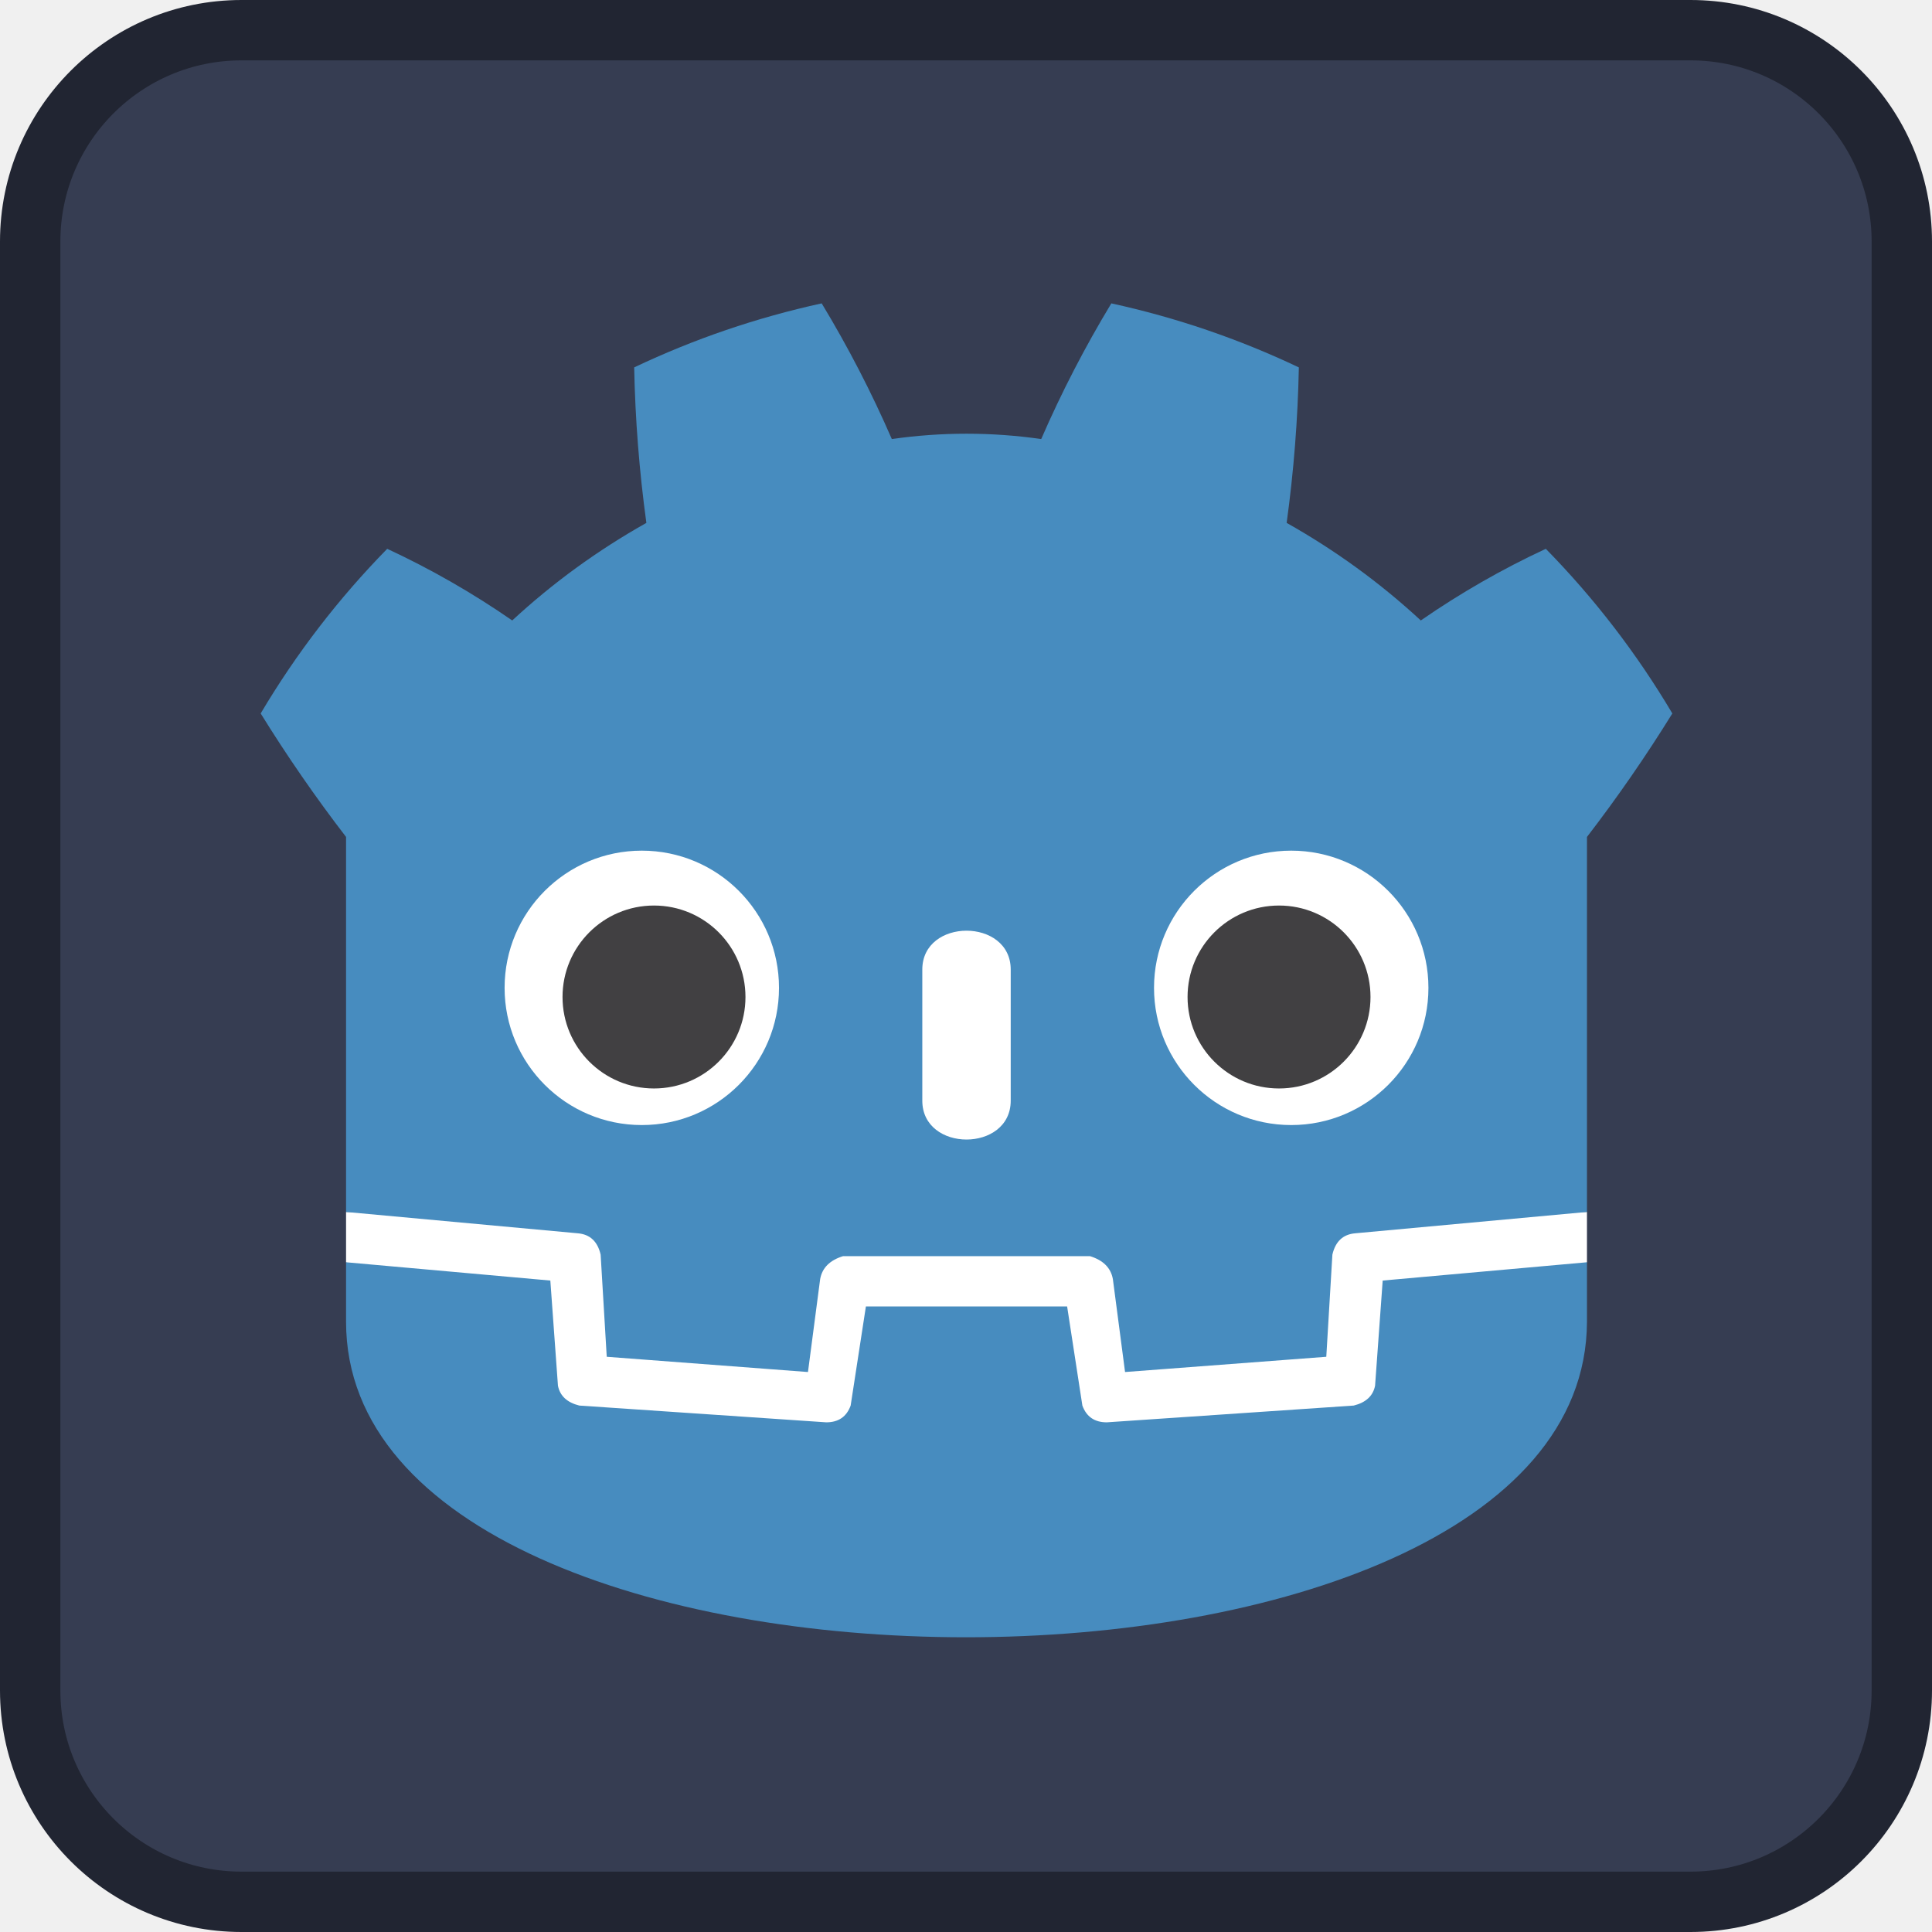
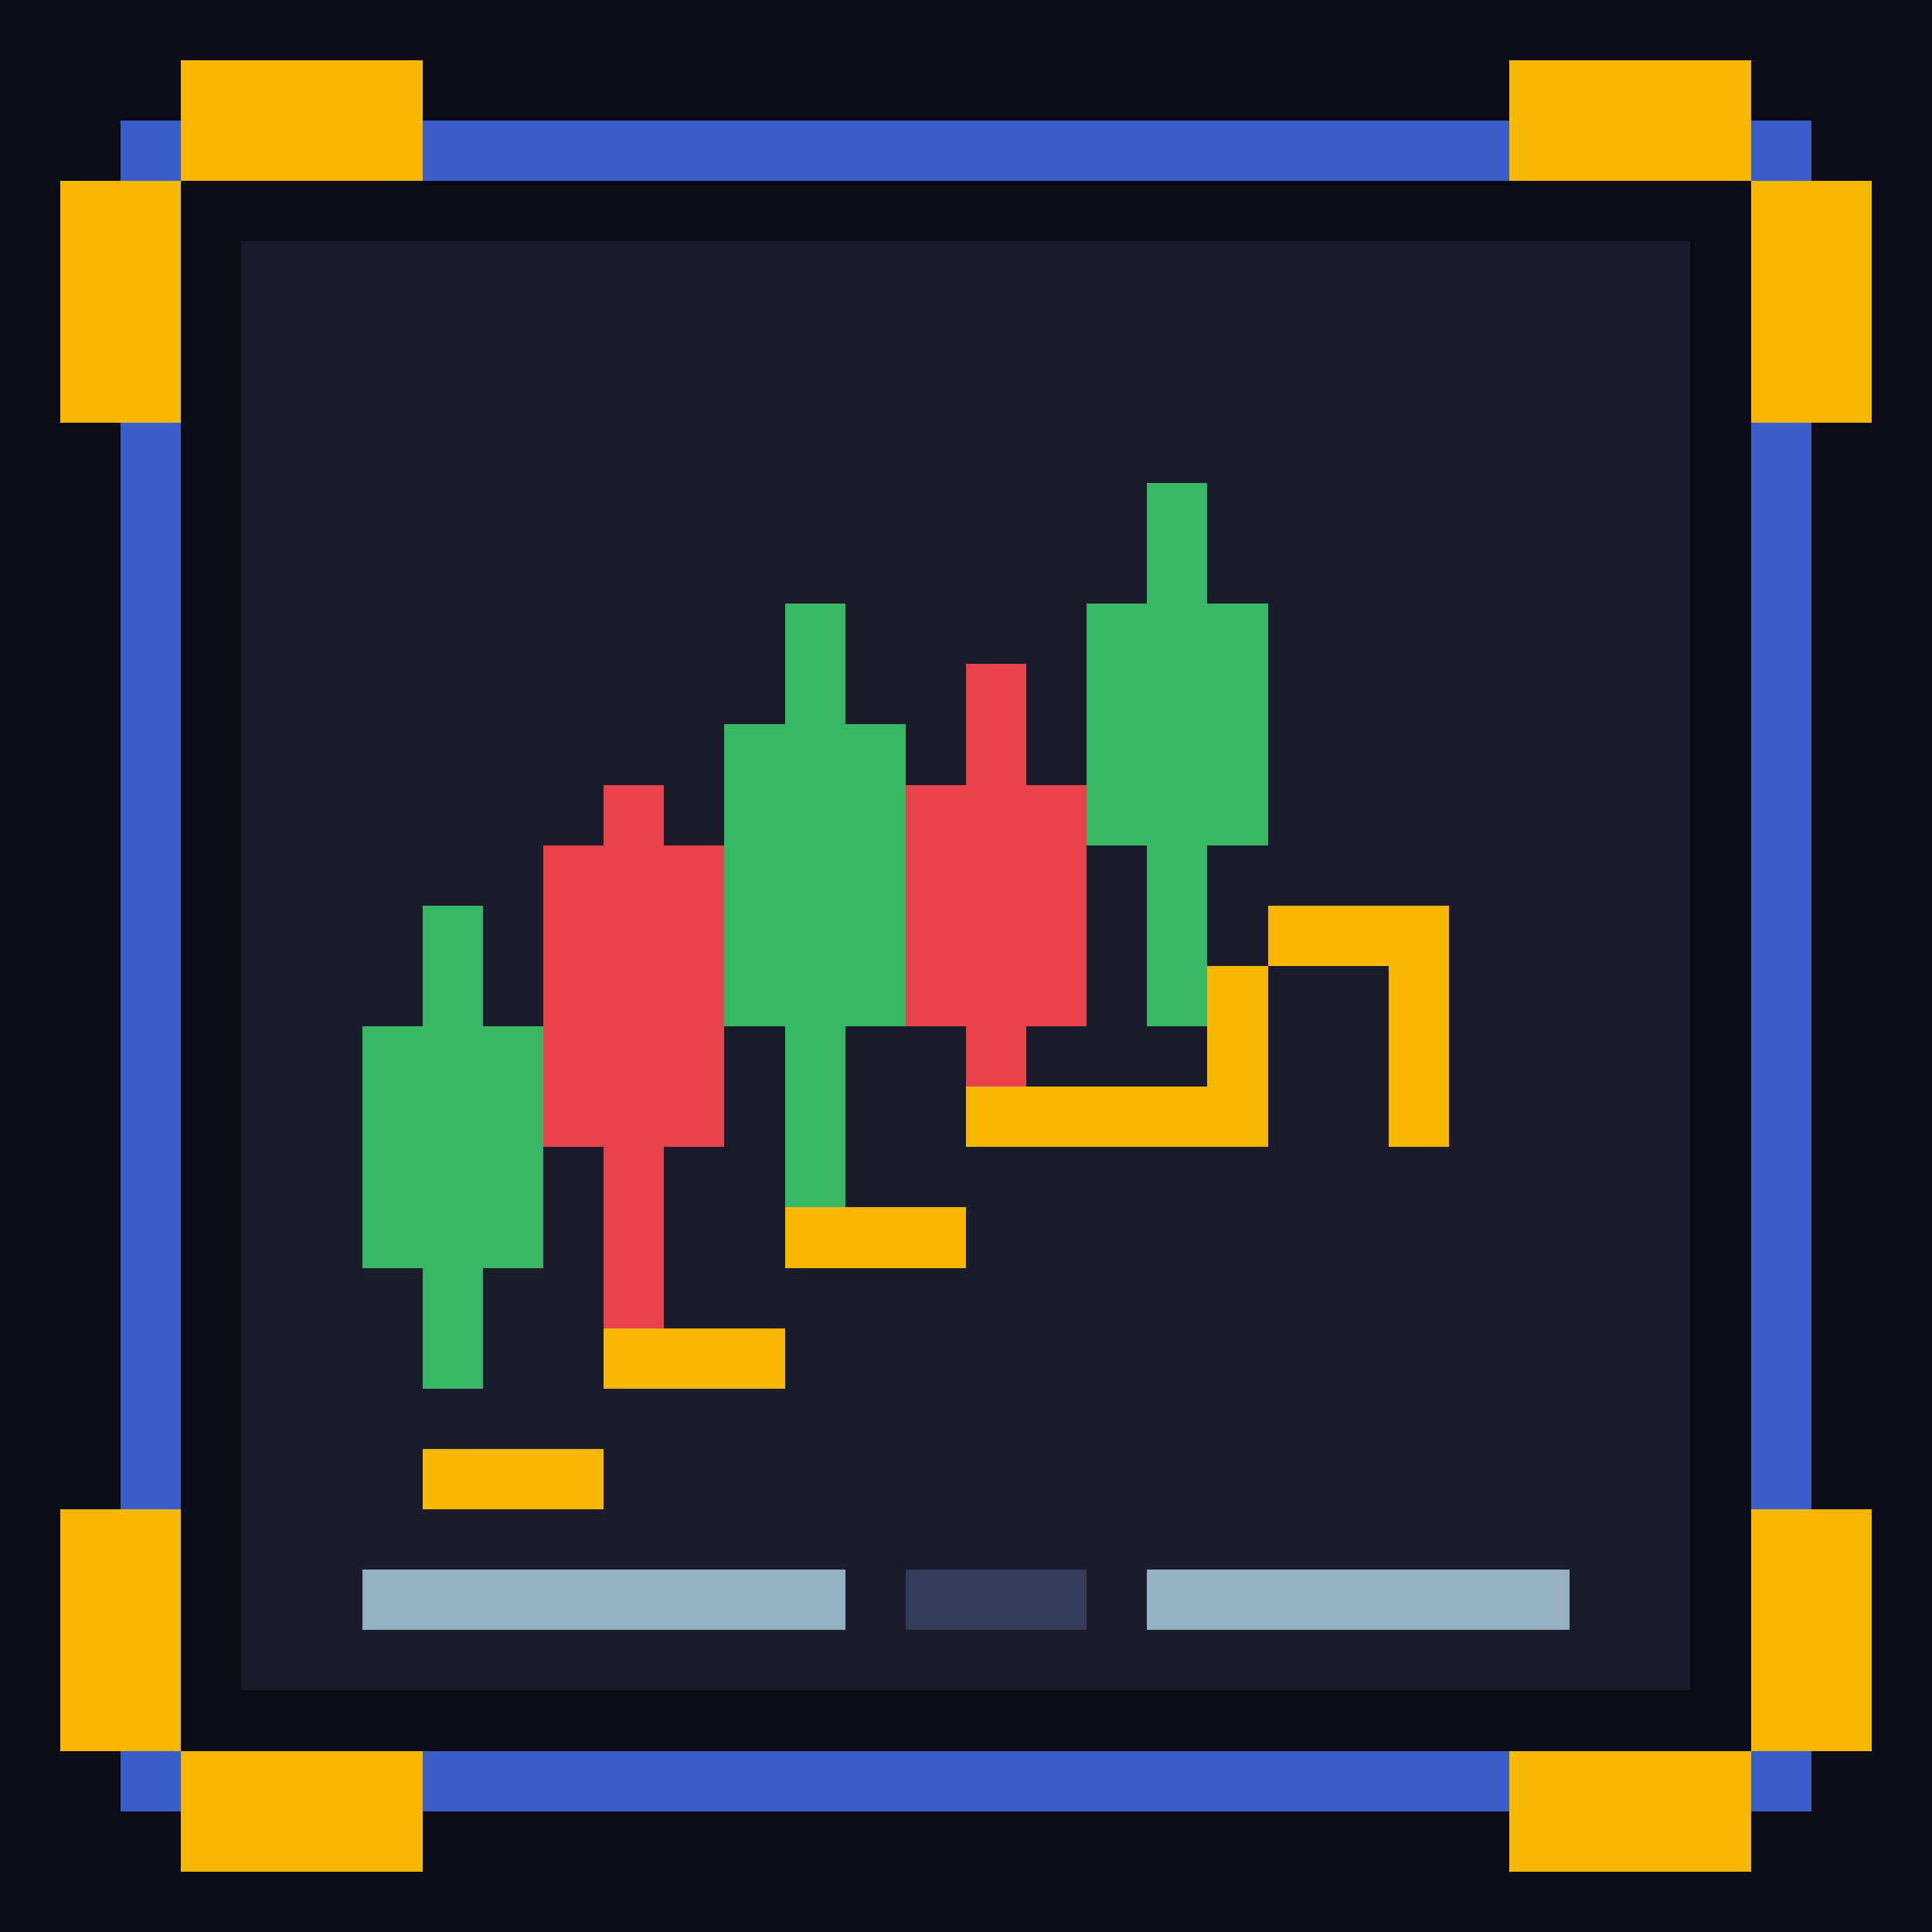
- <svg xmlns="http://www.w3.org/2000/svg" width="128" height="128">
-   <rect width="124" height="124" x="2" y="2" fill="#363d52" stroke="#212532" stroke-width="4" rx="14" />
-   <g fill="#fff" transform="translate(12.322 12.322)scale(.101)">
-     <path d="M105 673v33q407 354 814 0v-33z" />
-     <path fill="#478cbf" d="m105 673 152 14q12 1 15 14l4 67 132 10 8-61q2-11 15-15h162q13 4 15 15l8 61 132-10 4-67q3-13 15-14l152-14V427q30-39 56-81-35-59-83-108-43 20-82 47-40-37-88-64 7-51 8-102-59-28-123-42-26 43-46 89-49-7-98 0-20-46-46-89-64 14-123 42 1 51 8 102-48 27-88 64-39-27-82-47-48 49-83 108 26 42 56 81zm0 33v39c0 276 813 276 814 0v-39l-134 12-5 69q-2 10-14 13l-162 11q-12 0-16-11l-10-65H446l-10 65q-4 11-16 11l-162-11q-12-3-14-13l-5-69z" />
-     <path d="M483 600c0 34 58 34 58 0v-86c0-34-58-34-58 0z" />
-     <circle cx="725" cy="526" r="90" />
-     <circle cx="299" cy="526" r="90" />
+ <svg xmlns="http://www.w3.org/2000/svg" width="128" height="128" viewBox="0 0 128 128" shape-rendering="crispEdges">
+   <rect width="128" height="128" fill="#0a0b14" />
+   <rect x="8" y="8" width="112" height="112" fill="#3b5dc9" />
+   <rect x="12" y="12" width="104" height="104" fill="#0a0b14" />
+   <rect x="16" y="16" width="96" height="96" fill="#1a1c2c" />
+   <g fill="#f7b801">
+     <rect x="4" y="12" width="8" height="16" />
+     <rect x="12" y="4" width="16" height="8" />
+     <rect x="116" y="12" width="8" height="16" />
+     <rect x="100" y="4" width="16" height="8" />
+     <rect x="4" y="100" width="8" height="16" />
+     <rect x="12" y="116" width="16" height="8" />
+     <rect x="116" y="100" width="8" height="16" />
+     <rect x="100" y="116" width="16" height="8" />
  </g>
-   <g fill="#414042" transform="translate(12.322 12.322)scale(.101)">
-     <circle cx="307" cy="532" r="60" />
-     <circle cx="717" cy="532" r="60" />
+   <g fill="#38b764">
+     <rect x="28" y="60" width="4" height="32" />
+     <rect x="24" y="68" width="12" height="16" />
+     <rect x="52" y="40" width="4" height="44" />
+     <rect x="48" y="48" width="12" height="20" />
+     <rect x="76" y="32" width="4" height="36" />
+     <rect x="72" y="40" width="12" height="16" />
  </g>
+   <g fill="#e8434a">
+     <rect x="40" y="52" width="4" height="36" />
+     <rect x="36" y="56" width="12" height="20" />
+     <rect x="64" y="44" width="4" height="32" />
+     <rect x="60" y="52" width="12" height="16" />
+   </g>
+   <g fill="#f7b801">
+     <rect x="28" y="96" width="12" height="4" />
+     <rect x="40" y="88" width="12" height="4" />
+     <rect x="52" y="80" width="12" height="4" />
+     <rect x="64" y="72" width="20" height="4" />
+     <rect x="80" y="64" width="4" height="12" />
+     <rect x="84" y="60" width="12" height="4" />
+     <rect x="92" y="60" width="4" height="16" />
+   </g>
+   <rect x="24" y="104" width="32" height="4" fill="#94b0c2" />
+   <rect x="60" y="104" width="12" height="4" fill="#333c57" />
+   <rect x="76" y="104" width="28" height="4" fill="#94b0c2" />
</svg>
